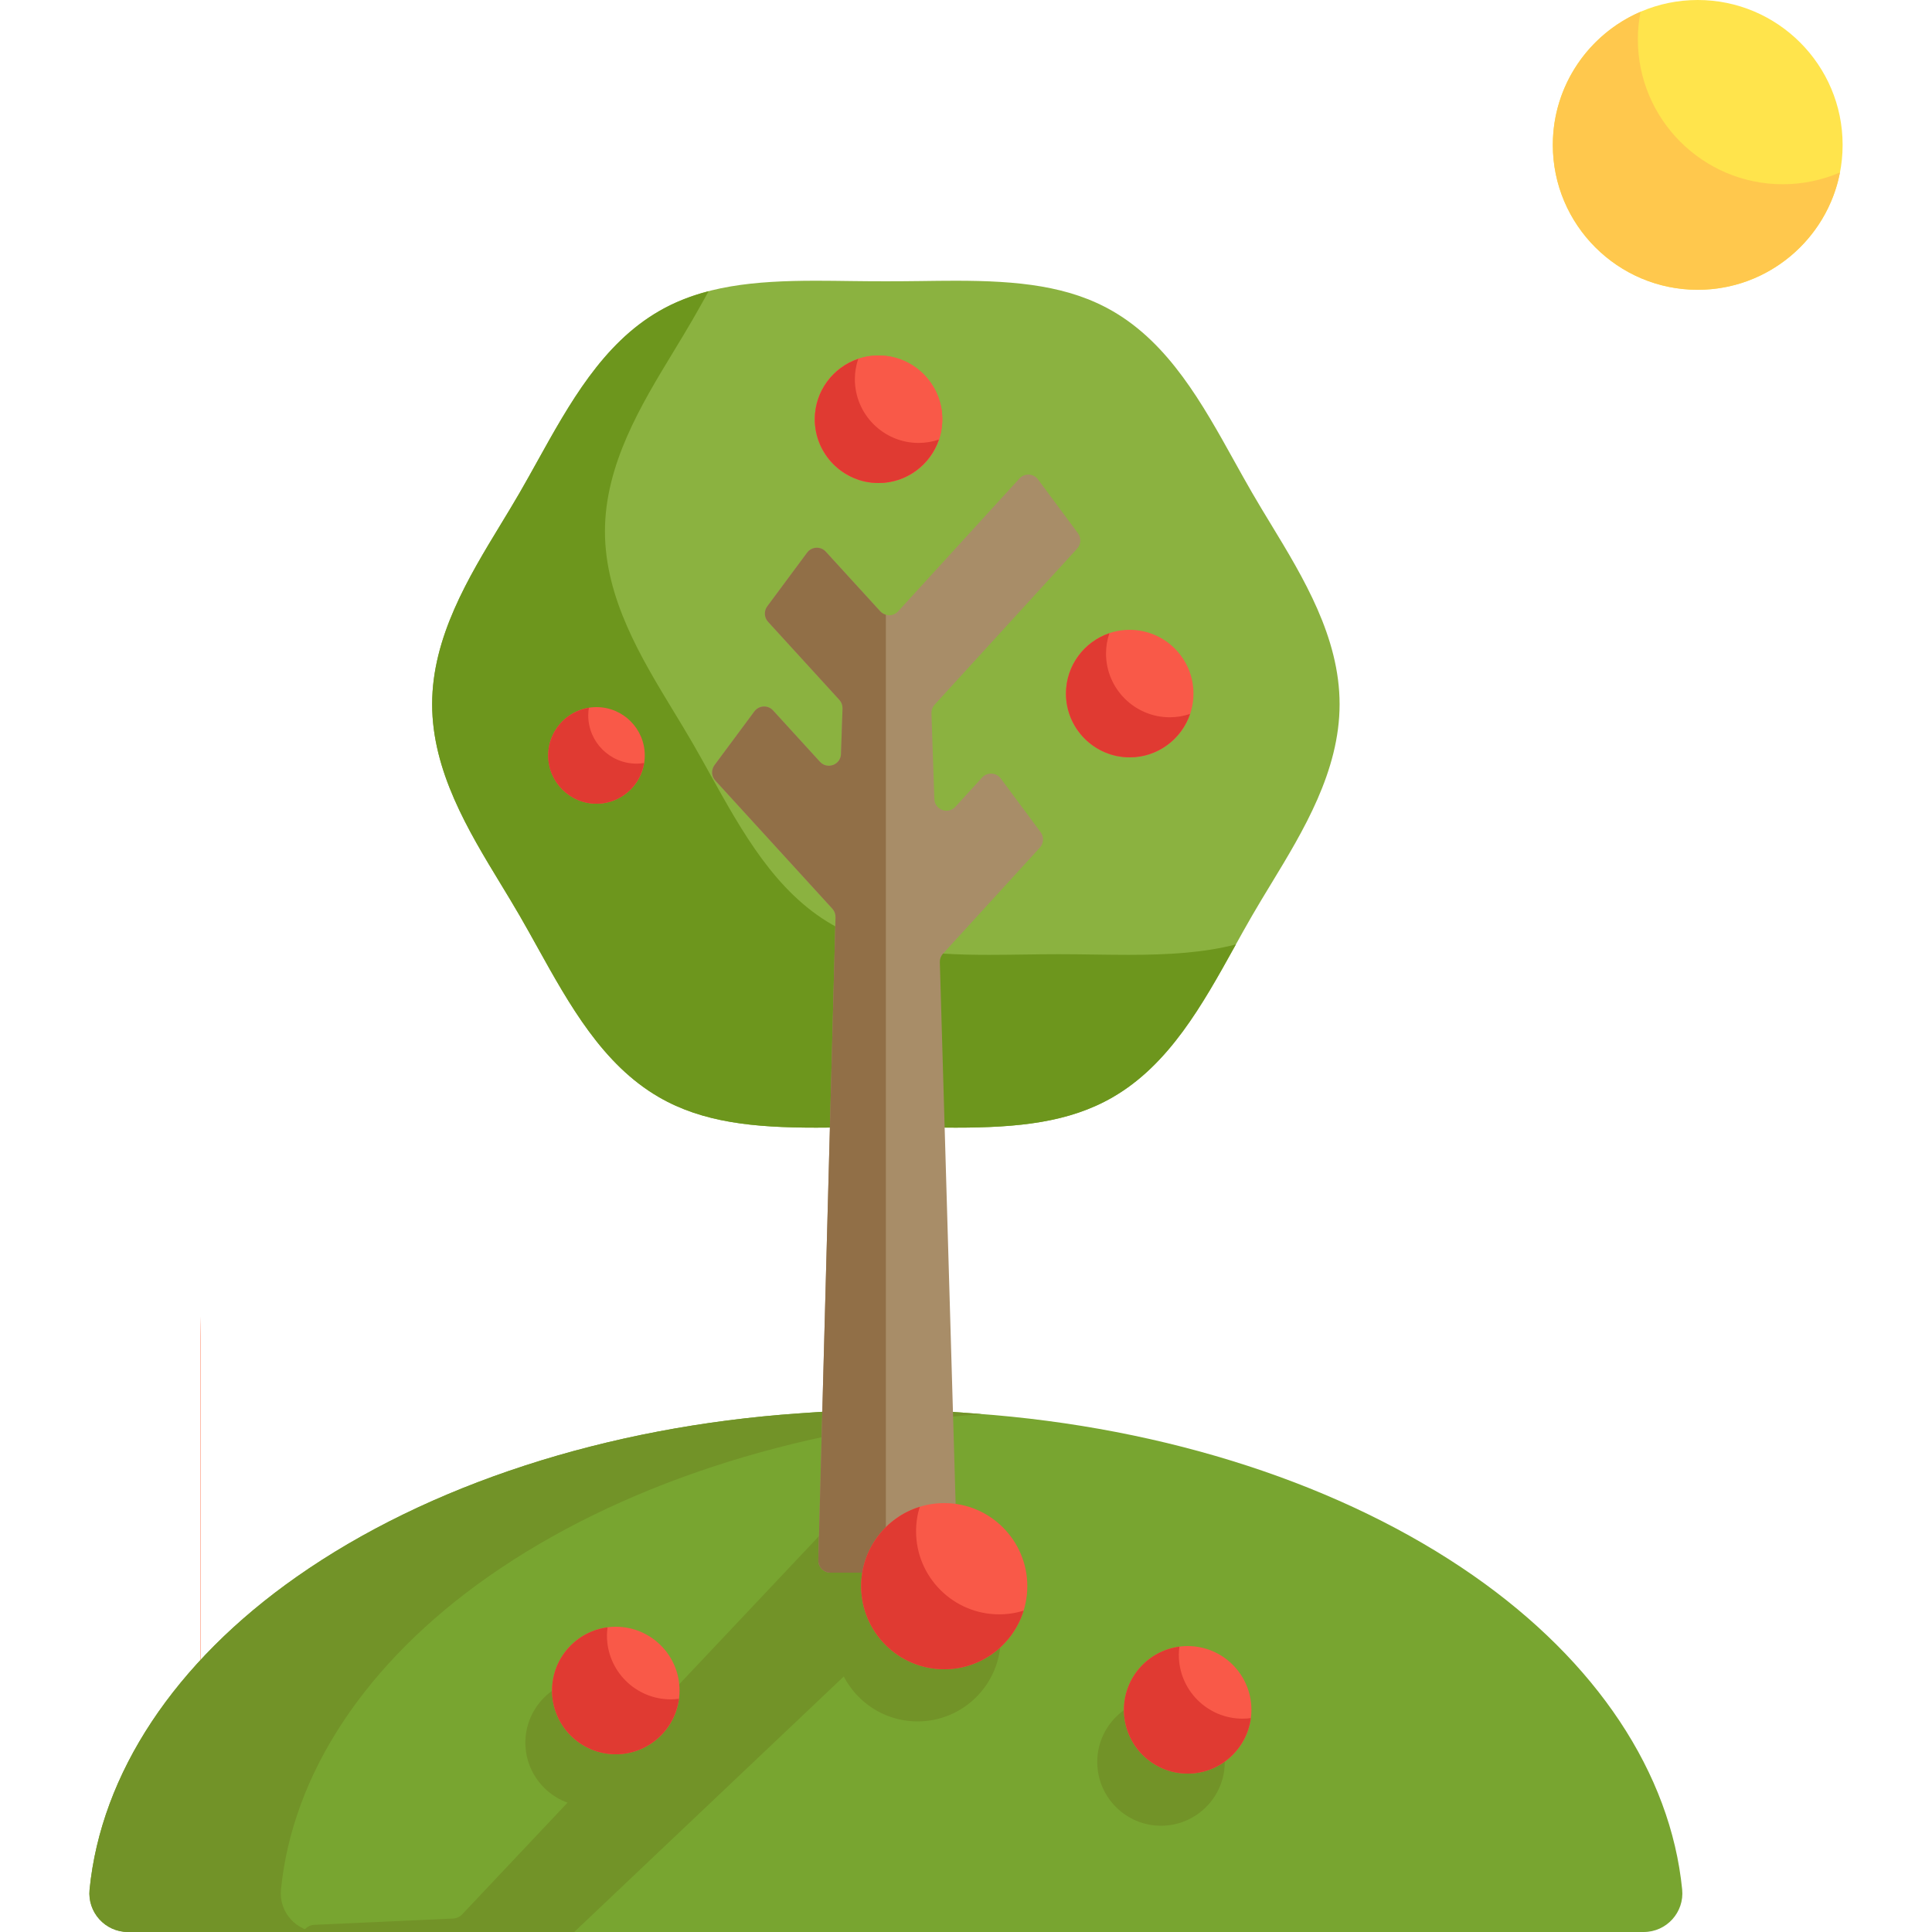
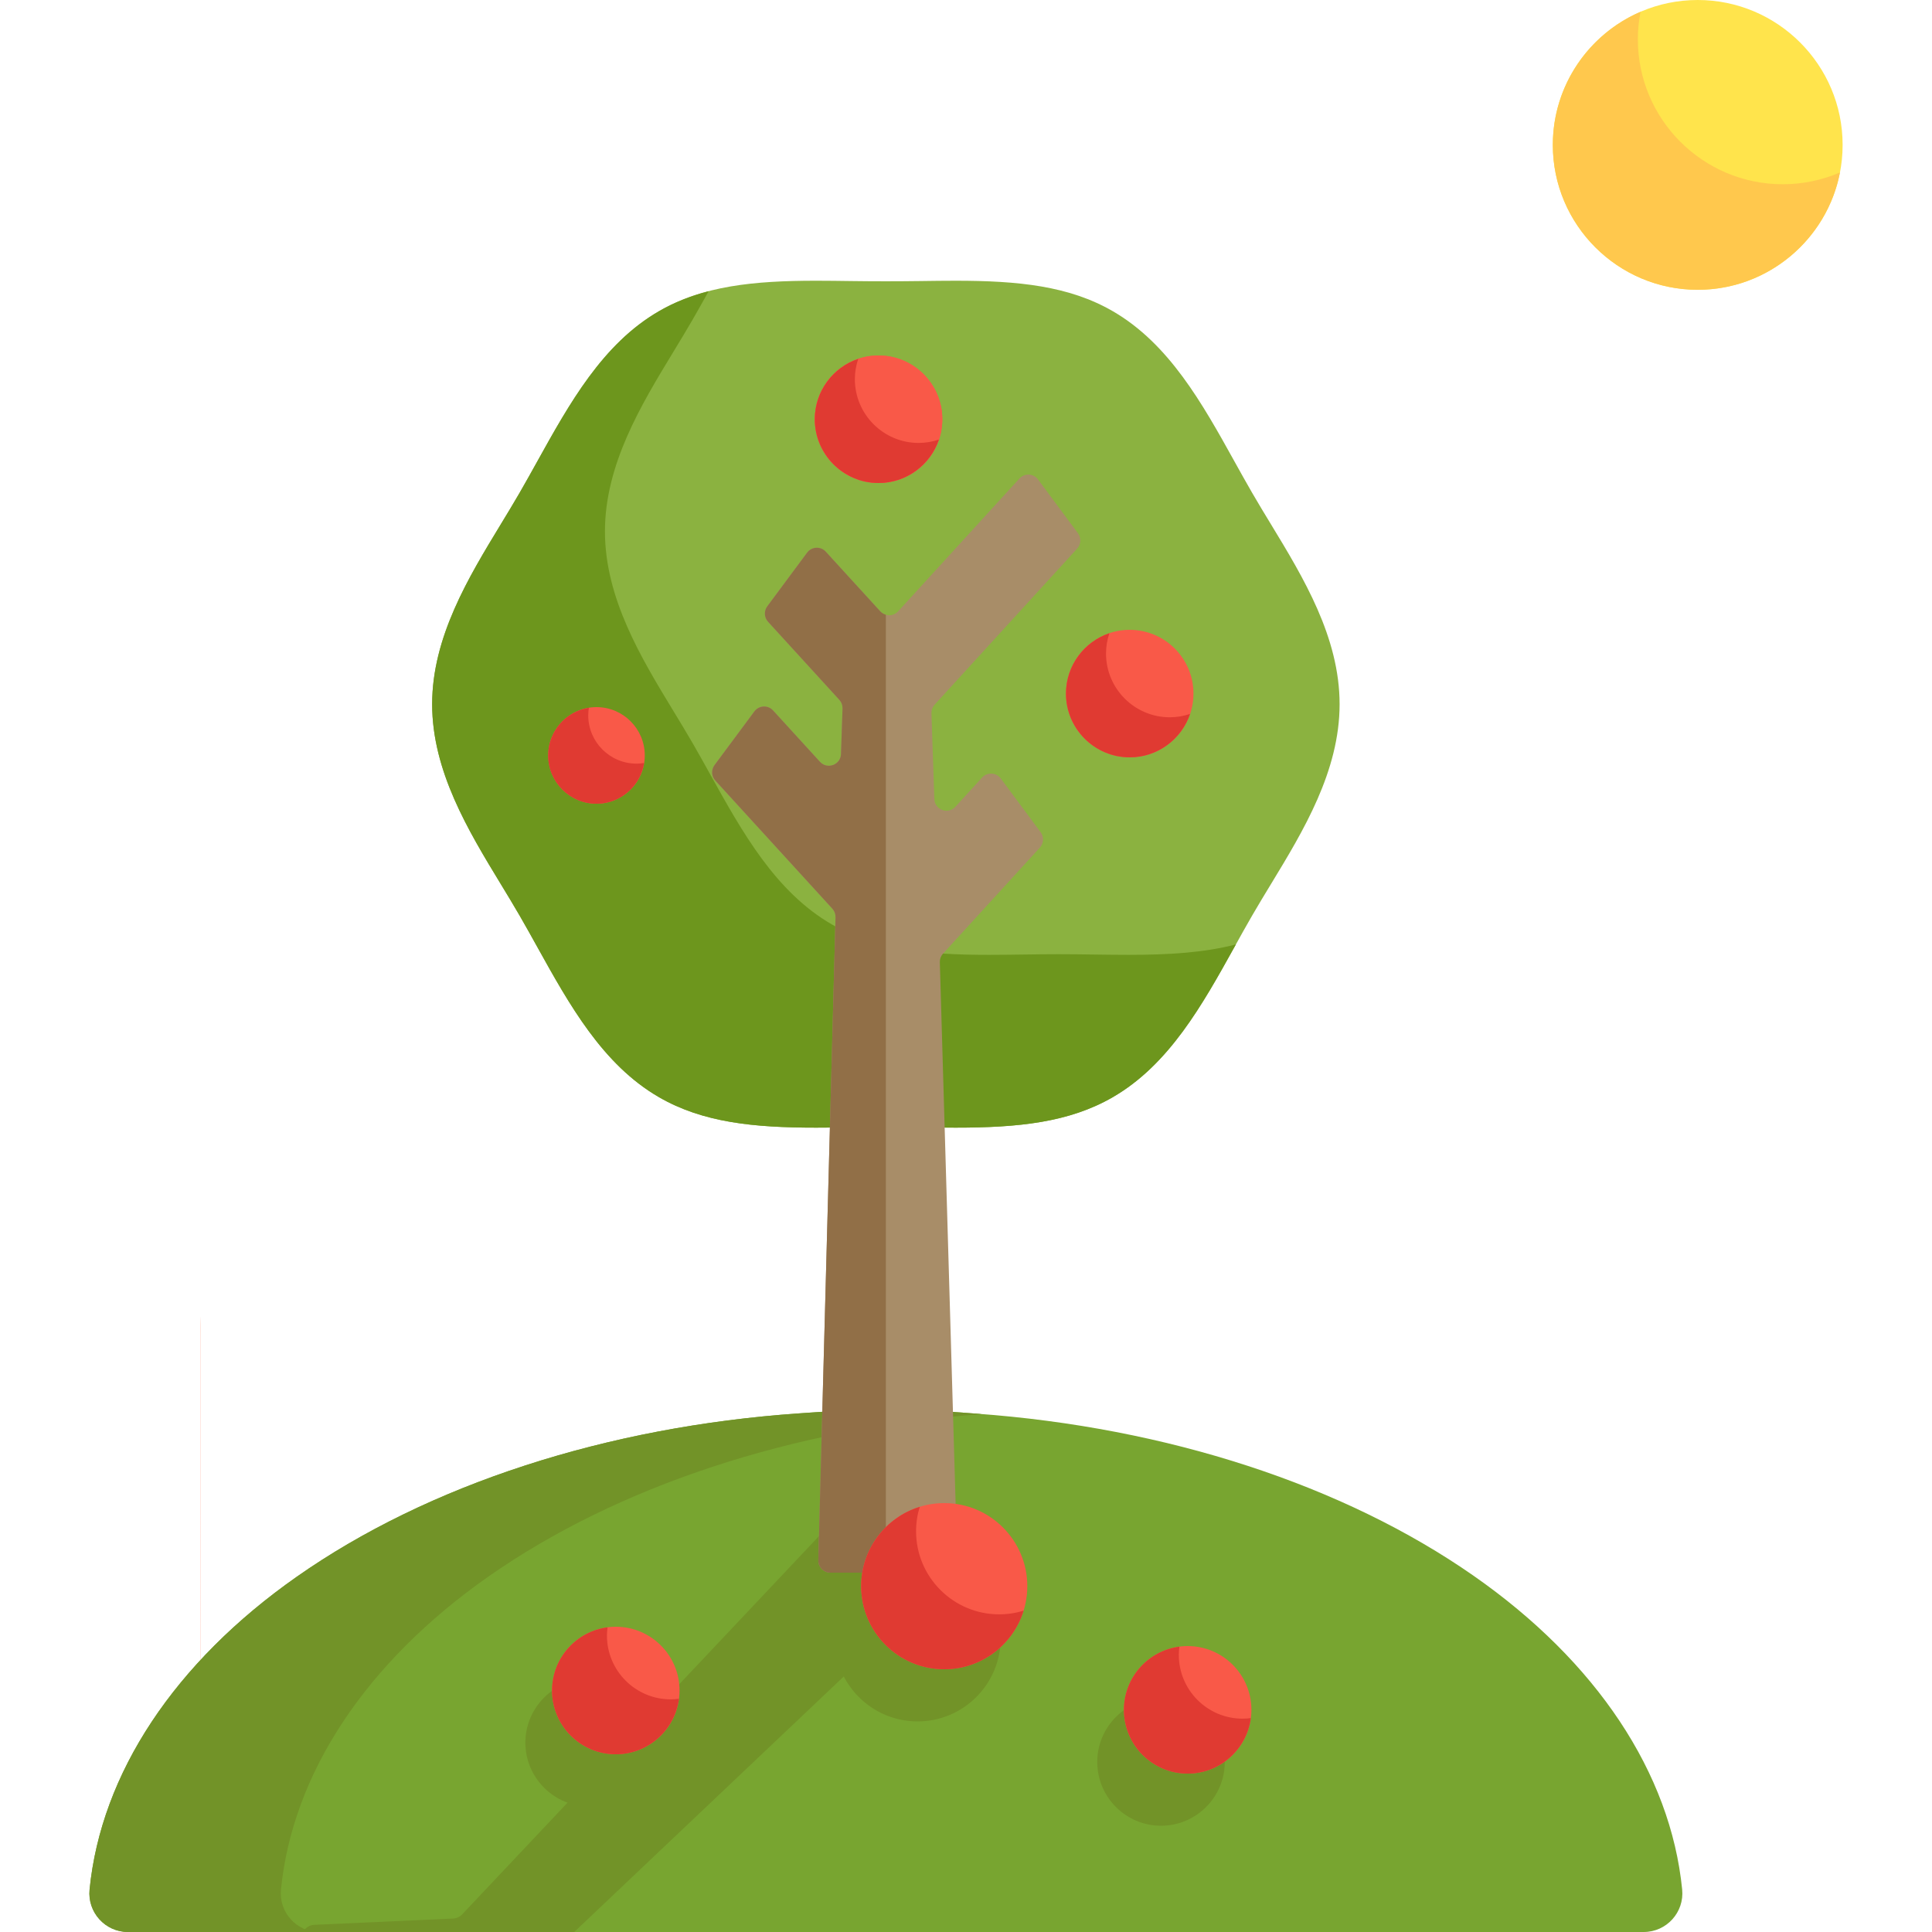
<svg xmlns="http://www.w3.org/2000/svg" version="1.1" id="Capa_1" x="0px" y="0px" viewBox="0 0 512 512" style="enable-background:new 0 0 512 512;" xml:space="preserve">
  <defs>
    <linearGradient id="rainbow1">
      <stop offset="0" stop-color="#FF977B">
        <animate id="rainbow1Animate" calcMode="linear" dur="1s" attributeName="offset" fill="freeze" from="0" to="1" />
      </stop>
-       <stop offset="0" stop-color="transparent">
+       <stop offset="0" stop-color="#FFF">
        <animate calcMode="linear" dur="1s" attributeName="offset" fill="freeze" from="0" to="1" />
      </stop>
    </linearGradient>
  </defs>
  <defs>
    <linearGradient id="rainbow2">
      <stop offset="0" stop-color="#F95948">
        <animate id="rainbow2Animate" calcMode="linear" dur="0.7s" attributeName="offset" fill="freeze" from="0" to="1" />
      </stop>
-       <stop offset="0" stop-color="transparent">
+       <stop offset="0" stop-color="#FFF">
        <animate calcMode="linear" dur="0.7s" attributeName="offset" fill="freeze" from="0" to="1" />
      </stop>
    </linearGradient>
  </defs>
  <defs>
    <linearGradient id="rainbow3">
      <stop offset="0" stop-color="#FF977B">
        <animate id="rainbow3Animate" calcMode="linear" dur="1s" attributeName="offset" fill="freeze" from="0" to="1" begin="rainbow1Animate.end" />
      </stop>
-       <stop offset="0" stop-color="transparent">
+       <stop offset="0" stop-color="#FFF">
        <animate calcMode="linear" dur="1s" attributeName="offset" fill="freeze" from="0" to="1" begin="rainbow1Animate.end" />
      </stop>
    </linearGradient>
  </defs>
  <defs>
    <linearGradient id="rainbow4">
      <stop offset="0" stop-color="#AEEF66">
        <animate id="rainbow4Animate" calcMode="linear" dur="0.7s" attributeName="offset" fill="freeze" from="0" to="1" begin="rainbow6Animate.end" />
      </stop>
-       <stop offset="0" stop-color="transparent">
+       <stop offset="0" stop-color="#FFF">
        <animate calcMode="linear" dur="0.7s" attributeName="offset" fill="freeze" from="0" to="1" begin="rainbow6Animate.end" />
      </stop>
    </linearGradient>
  </defs>
  <defs>
    <linearGradient id="rainbow5">
      <stop offset="0" stop-color="#8EC155">
        <animate id="rainbow5Animate" calcMode="linear" dur="0.5s" attributeName="offset" fill="freeze" from="0" to="1" begin="rainbow6Animate.end" />
      </stop>
-       <stop offset="0" stop-color="transparent">
+       <stop offset="0" stop-color="#FFF">
        <animate calcMode="linear" dur="0.5s" attributeName="offset" fill="freeze" from="0" to="1" begin="rainbow6Animate.end" />
      </stop>
    </linearGradient>
  </defs>
  <defs>
    <linearGradient id="rainbow6">
      <stop offset="0" stop-color="#AEEF66">
        <animate id="rainbow6Animate" calcMode="linear" dur="1s" attributeName="offset" fill="freeze" from="0" to="1" />
      </stop>
-       <stop offset="0" stop-color="transparent">
+       <stop offset="0" stop-color="#FFF">
        <animate calcMode="linear" dur="1s" attributeName="offset" fill="freeze" from="0" to="1" value="0, 1, 1.3" />
      </stop>
    </linearGradient>
  </defs>
  <defs>
    <linearGradient id="rainbow7">
      <stop offset="0" stop-color="#FFF873">
        <animate id="rainbow7Animate" calcMode="linear" dur="0.85s" attributeName="offset" fill="freeze" from="0" to="1" />
      </stop>
-       <stop offset="0" stop-color="transparent">
+       <stop offset="0" stop-color="#FFF">
        <animate calcMode="linear" dur="0.85s" attributeName="offset" fill="freeze" from="0" to="1" />
      </stop>
    </linearGradient>
  </defs>
  <defs>
    <linearGradient id="rainbow8">
      <stop offset="0" stop-color="#FFF873">
        <animate id="rainbow8Animate" calcMode="linear" dur="1s" attributeName="offset" fill="freeze" from="0" to="1" begin="rainbow7Animate.end" />
      </stop>
-       <stop offset="0" stop-color="transparent">
+       <stop offset="0" stop-color="#FFF">
        <animate calcMode="linear" dur="1s" attributeName="offset" fill="freeze" from="0" to="1" begin="rainbow7Animate.end" />
      </stop>
    </linearGradient>
  </defs>
-   <path class="rainbow rainbow1" fill="url(#rainbow1)" d="M53.113,355.84c0-51.12,21.798-100.071,59.804-134.299l10.563-9.661l53.074,76.301l-8.451,9.896   c-14.061,15.929-21.805,36.443-21.805,57.763v33.115l-5.709,1.816c-28.957,9.211-54.531,22.867-73.957,39.49l-13.518,11.568   C53.113,441.828,53.113,355.84,53.113,355.84z" />
-   <path class="rainbow rainbow2" fill="url(#rainbow2)" d="M67.242,355.84c0-51.12,21.798-100.071,59.804-134.299l1.927-1.763l-5.494-7.898l-10.563,9.661    C74.91,255.769,53.113,304.72,53.113,355.84v85.989l13.518-11.568c0.2-0.171,0.41-0.337,0.611-0.507V355.84z" />
-   <path class="rainbow rainbow3" fill="url(#rainbow3)" d="M401.072,430.326c-4.15-3.545-8.587-6.971-13.186-10.182c-17.369-12.126-37.819-21.988-60.782-29.312     l-5.703-1.819V355.84c0-21.538-7.888-42.215-22.212-58.22l-5.648-6.31l6.494-5.435c10.555-8.834,17.769-21.824,24.747-34.385     c1.6-2.883,3.114-5.607,4.705-8.359c1.65-2.849,3.386-5.705,5.065-8.467c2.296-3.78,4.664-7.677,6.88-11.657l4.972-8.93l7.633,6.797     c38.479,34.261,60.548,83.454,60.548,134.966v86.032L401.072,430.326z" />
-   <path class="rainbow rainbow4" fill="url(#rainbow4)" d="M341.994,396.087c-4.92-1.905-9.93-3.673-14.891-5.255l-5.703-1.819V355.84      c0-21.538-7.889-42.215-22.212-58.22l-5.648-6.31l6.494-5.435c3.259-2.727,6.347-5.968,9.441-9.907l5.964-7.594l6.521,7.123      c20.109,21.967,31.184,50.5,31.184,80.343v44.565L341.994,396.087z" />
-   <path class="rainbow rainbow5" fill="url(#rainbow5)" d="M329.698,357.53c0-23.823-7.889-46.695-22.212-64.398l-5.648-6.98l6.494-6.012       c3.012-2.787,5.877-6.068,8.736-9.987l-1.628-1.779l-5.964,7.594c-3.093,3.939-6.182,7.18-9.441,9.907l-6.494,5.435l5.648,6.31       c14.323,16.005,22.212,36.682,22.212,58.22v33.173l5.703,1.819c0.863,0.275,1.73,0.563,2.595,0.85V357.53z" />
-   <path class="rainbow rainbow6" fill="url(#rainbow6)" d="M114.553,355.84c0-29.525,10.858-57.824,30.576-79.683l12.857-14.201l18.567,26.225l-8.451,9.896        c-14.061,15.929-21.805,36.443-21.805,57.763v33.115l-5.709,1.816c-4.926,1.566-9.935,3.332-14.889,5.247l-11.146,4.309        C114.553,400.327,114.553,355.84,114.553,355.84z" />
+   <path class="rainbow rainbow1" fill="url(#rainbow1)" d="M53.113,355.84c0-51.12,21.798-100.071,59.804-134.299l10.563-9.661l53.074,76.301l-8.451,9.896 c-14.061,15.929-21.805,36.443-21.805,57.763v33.115l-5.709,1.816c-28.957,9.211-54.531,22.867-73.957,39.49l-13.518,11.568 C53.113,441.828,53.113,355.84,53.113,355.84z" />
+   <path class="rainbow rainbow2" fill="url(#rainbow2)" d="M67.242,355.84c0-51.12,21.798-100.071,59.804-134.299l1.927-1.763l-5.494-7.898l-10.563,9.661 C74.91,255.769,53.113,304.72,53.113,355.84v85.989l13.518-11.568c0.2-0.171,0.41-0.337,0.611-0.507V355.84z" />
+   <path class="rainbow rainbow3" fill="url(#rainbow3)" d="M401.072,430.326c-4.15-3.545-8.587-6.971-13.186-10.182c-17.369-12.126-37.819-21.988-60.782-29.312 l-5.703-1.819V355.84c0-21.538-7.888-42.215-22.212-58.22l-5.648-6.31l6.494-5.435c10.555-8.834,17.769-21.824,24.747-34.385 c1.6-2.883,3.114-5.607,4.705-8.359c1.65-2.849,3.386-5.705,5.065-8.467c2.296-3.78,4.664-7.677,6.88-11.657l4.972-8.93l7.633,6.797 c38.479,34.261,60.548,83.454,60.548,134.966v86.032L401.072,430.326z" />
+   <path class="rainbow rainbow4" fill="url(#rainbow4)" d="M341.994,396.087c-4.92-1.905-9.93-3.673-14.891-5.255l-5.703-1.819V355.84 c0-21.538-7.889-42.215-22.212-58.22l-5.648-6.31l6.494-5.435c3.259-2.727,6.347-5.968,9.441-9.907l5.964-7.594l6.521,7.123 c20.109,21.967,31.184,50.5,31.184,80.343v44.565L341.994,396.087z" />
+   <path class="rainbow rainbow5" fill="url(#rainbow5)" d="M329.698,357.53c0-23.823-7.889-46.695-22.212-64.398l-5.648-6.98l6.494-6.012 c3.012-2.787,5.877-6.068,8.736-9.987l-1.628-1.779l-5.964,7.594c-3.093,3.939-6.182,7.18-9.441,9.907l-6.494,5.435l5.648,6.31 c14.323,16.005,22.212,36.682,22.212,58.22v33.173l5.703,1.819c0.863,0.275,1.73,0.563,2.595,0.85V357.53z" />
+   <path class="rainbow rainbow6" fill="url(#rainbow6)" d="M114.553,355.84c0-29.525,10.858-57.824,30.576-79.683l12.857-14.201l18.567,26.225l-8.451,9.896 c-14.061,15.929-21.805,36.443-21.805,57.763v33.115l-5.709,1.816c-4.926,1.566-9.935,3.332-14.889,5.247l-11.146,4.309 C114.553,400.327,114.553,355.84,114.553,355.84z" />
  <g>
-     <path class="rainbow rainbow7" fill="url(#rainbow7)" d="M83.833,355.84c0-39.818,16.319-78.746,44.772-106.802l11.519-11.207l16.578,28.168l-8.498,8.352          c-21.039,22.038-32.626,50.978-32.626,81.489v44.291l-4.731,2.205c-5.12,2.386-10.102,4.937-14.808,7.581l-12.205,6.857V355.84          H83.833z" />
-     <path class="rainbow rainbow8" fill="url(#rainbow8)" d="M371.661,409.991c-4.733-2.658-9.715-5.21-14.808-7.584l-4.732-2.205V355.84           c0-30.818-11.805-59.981-33.239-82.116l-4.388-4.532l3.26-5.401c2.431-4.027,4.768-8.233,7.028-12.301l5.912-10.619l7.666,7.454           c28.919,28.12,45.504,67.308,45.504,107.515v61.007L371.661,409.991z" />
+     <path class="rainbow rainbow7" fill="url(#rainbow7)" d="M83.833,355.84c0-39.818,16.319-78.746,44.772-106.802l11.519-11.207l16.578,28.168l-8.498,8.352 c-21.039,22.038-32.626,50.978-32.626,81.489v44.291l-4.731,2.205c-5.12,2.386-10.102,4.937-14.808,7.581l-12.205,6.857V355.84 H83.833z" />
+     <path class="rainbow rainbow8" fill="url(#rainbow8)" d="M371.661,409.991c-4.733-2.658-9.715-5.21-14.808-7.584l-4.732-2.205V355.84 c0-30.818-11.805-59.981-33.239-82.116l-4.388-4.532l3.26-5.401c2.431-4.027,4.768-8.233,7.028-12.301l5.912-10.619l7.666,7.454 c28.919,28.12,45.504,67.308,45.504,107.515v61.007L371.661,409.991z" />
  </g>
-   <path class="moon" style="fill:#FFE44C;" d="M449.913,76.8c-21.174,0-38.4-17.226-38.4-38.4S428.738,0,449.913,0s38.4,17.226,38.4,38.4           S471.087,76.8,449.913,76.8z" />
-   <path class="moon" style="fill:#FFC84D;" d="M472.448,48.827c-21.174,0-38.4-17.226-38.4-38.4c0-2.497,0.248-4.937,0.706-7.302            c-13.656,5.891-23.241,19.483-23.241,35.275c0,21.174,17.226,38.4,38.4,38.4c18.677,0,34.274-13.405,37.695-31.098            C482.954,47.709,477.83,48.827,472.448,48.827z" />
-   <path style="fill:#8BB240;" d="M216.284,298.841c-16.626,0-30.071-1.373-41.651-8.075c-14.936-8.641-23.725-24.466-32.225-39.77             l-0.055-0.1c-1.514-2.728-3.082-5.548-4.644-8.247c-1.622-2.803-3.367-5.673-5.053-8.449c-8.499-13.986-18.133-29.837-18.133-47.582             c0-17.747,9.633-33.597,18.132-47.582c1.696-2.79,3.44-5.661,5.052-8.448c1.588-2.745,3.169-5.592,4.698-8.345             c8.5-15.306,17.29-31.132,32.227-39.775c11.581-6.7,25.028-8.073,41.654-8.073c3.057,0,6.161,0.043,9.296,0.087             c3.065,0.042,6.124,0.063,9.183,0.063c3.06,0,6.118-0.022,9.183-0.063c3.128-0.043,6.224-0.086,9.274-0.086             c16.64,0,30.095,1.373,41.675,8.072c14.938,8.643,23.728,24.469,32.229,39.777c1.53,2.754,3.112,5.602,4.697,8.341             c1.599,2.764,3.328,5.611,5.001,8.364c8.55,14.069,18.184,29.92,18.184,47.667c0,17.745-9.633,33.596-18.131,47.581             c-1.699,2.794-3.442,5.663-5.053,8.449c-1.588,2.745-3.169,5.592-4.698,8.345c-8.5,15.306-17.29,31.132-32.227,39.775             c-11.582,6.7-25.028,8.073-41.654,8.073c-3.057,0-6.161-0.043-9.296-0.087c-3.065-0.042-6.132-0.084-9.183-0.084             s-6.118,0.042-9.183,0.084c-3.134,0.044-6.237,0.087-9.296,0.087C216.287,298.841,216.285,298.841,216.284,298.841z" />
-   <path style="fill:#6D961D;" d="M299.04,253.047c-3.057,0-6.161-0.043-9.296-0.087c-3.065-0.042-6.132-0.084-9.183-0.084              c-3.051,0-6.118,0.042-9.183,0.084c-3.134,0.044-6.237,0.087-9.296,0.087c-0.001,0-0.002,0-0.004,0              c-16.626,0-30.071-1.373-41.651-8.075c-14.936-8.641-23.725-24.466-32.225-39.77l-0.055-0.1c-1.515-2.728-3.082-5.548-4.644-8.247              c-1.622-2.803-3.367-5.673-5.053-8.449c-8.499-13.986-18.133-29.837-18.133-47.582c0-17.747,9.633-33.597,18.132-47.582              c1.696-2.79,3.44-5.661,5.052-8.448c1.453-2.511,2.895-5.101,4.301-7.632c-4.664,1.214-9.039,2.916-13.169,5.306              c-14.937,8.643-23.727,24.47-32.227,39.775c-1.529,2.753-3.11,5.6-4.698,8.345c-1.613,2.787-3.357,5.658-5.052,8.448              c-8.499,13.985-18.132,29.835-18.132,47.582c0,17.745,9.633,33.596,18.133,47.582c1.687,2.776,3.431,5.646,5.053,8.449              c1.562,2.699,3.128,5.519,4.644,8.247l0.055,0.1c8.5,15.304,17.289,31.129,32.225,39.77c11.58,6.702,25.026,8.075,41.651,8.075              c0.001,0,0.003,0,0.004,0c3.058,0,6.161-0.043,9.296-0.087c3.065-0.042,6.132-0.084,9.183-0.084s6.118,0.042,9.183,0.084              c3.134,0.044,6.239,0.087,9.296,0.087c16.626,0,30.072-1.373,41.654-8.073c14.937-8.643,23.727-24.469,32.227-39.775              c0.13-0.234,0.266-0.477,0.397-0.713C319.11,252.469,309.735,253.047,299.04,253.047z" />
+   <path class="moon" style="fill:#FFE44C;" d="M449.913,76.8c-21.174,0-38.4-17.226-38.4-38.4S428.738,0,449.913,0s38.4,17.226,38.4,38.4 S471.087,76.8,449.913,76.8z" />
+   <path class="moon" style="fill:#FFC84D;" d="M472.448,48.827c-21.174,0-38.4-17.226-38.4-38.4c0-2.497,0.248-4.937,0.706-7.302 c-13.656,5.891-23.241,19.483-23.241,35.275c0,21.174,17.226,38.4,38.4,38.4c18.677,0,34.274-13.405,37.695-31.098 C482.954,47.709,477.83,48.827,472.448,48.827z" />
+   <path style="fill:#8BB240;" d="M216.284,298.841c-16.626,0-30.071-1.373-41.651-8.075c-14.936-8.641-23.725-24.466-32.225-39.77 l-0.055-0.1c-1.514-2.728-3.082-5.548-4.644-8.247c-1.622-2.803-3.367-5.673-5.053-8.449c-8.499-13.986-18.133-29.837-18.133-47.582 c0-17.747,9.633-33.597,18.132-47.582c1.696-2.79,3.44-5.661,5.052-8.448c1.588-2.745,3.169-5.592,4.698-8.345 c8.5-15.306,17.29-31.132,32.227-39.775c11.581-6.7,25.028-8.073,41.654-8.073c3.057,0,6.161,0.043,9.296,0.087 c3.065,0.042,6.124,0.063,9.183,0.063c3.06,0,6.118-0.022,9.183-0.063c3.128-0.043,6.224-0.086,9.274-0.086 c16.64,0,30.095,1.373,41.675,8.072c14.938,8.643,23.728,24.469,32.229,39.777c1.53,2.754,3.112,5.602,4.697,8.341 c1.599,2.764,3.328,5.611,5.001,8.364c8.55,14.069,18.184,29.92,18.184,47.667c0,17.745-9.633,33.596-18.131,47.581 c-1.699,2.794-3.442,5.663-5.053,8.449c-1.588,2.745-3.169,5.592-4.698,8.345c-8.5,15.306-17.29,31.132-32.227,39.775 c-11.582,6.7-25.028,8.073-41.654,8.073c-3.057,0-6.161-0.043-9.296-0.087c-3.065-0.042-6.132-0.084-9.183-0.084 s-6.118,0.042-9.183,0.084c-3.134,0.044-6.237,0.087-9.296,0.087C216.287,298.841,216.285,298.841,216.284,298.841z" />
+   <path style="fill:#6D961D;" d="M299.04,253.047c-3.057,0-6.161-0.043-9.296-0.087c-3.065-0.042-6.132-0.084-9.183-0.084 c-3.051,0-6.118,0.042-9.183,0.084c-3.134,0.044-6.237,0.087-9.296,0.087c-0.001,0-0.002,0-0.004,0 c-16.626,0-30.071-1.373-41.651-8.075c-14.936-8.641-23.725-24.466-32.225-39.77l-0.055-0.1c-1.515-2.728-3.082-5.548-4.644-8.247 c-1.622-2.803-3.367-5.673-5.053-8.449c-8.499-13.986-18.133-29.837-18.133-47.582c0-17.747,9.633-33.597,18.132-47.582 c1.696-2.79,3.44-5.661,5.052-8.448c1.453-2.511,2.895-5.101,4.301-7.632c-4.664,1.214-9.039,2.916-13.169,5.306 c-14.937,8.643-23.727,24.47-32.227,39.775c-1.529,2.753-3.11,5.6-4.698,8.345c-1.613,2.787-3.357,5.658-5.052,8.448 c-8.499,13.985-18.132,29.835-18.132,47.582c0,17.745,9.633,33.596,18.133,47.582c1.687,2.776,3.431,5.646,5.053,8.449 c1.562,2.699,3.128,5.519,4.644,8.247l0.055,0.1c8.5,15.304,17.289,31.129,32.225,39.77c11.58,6.702,25.026,8.075,41.651,8.075 c0.001,0,0.003,0,0.004,0c3.058,0,6.161-0.043,9.296-0.087c3.065-0.042,6.132-0.084,9.183-0.084s6.118,0.042,9.183,0.084 c3.134,0.044,6.239,0.087,9.296,0.087c16.626,0,30.072-1.373,41.654-8.073c14.937-8.643,23.727-24.469,32.227-39.775 c0.13-0.234,0.266-0.477,0.397-0.713C319.11,252.469,309.735,253.047,299.04,253.047z" />
  <g>
-     <path class="apple" style="fill:#F95948;" d="M299.385,200.704c-9.316,0-16.896-7.58-16.896-16.896s7.58-16.896,16.896-16.896                s16.896,7.58,16.896,16.896S308.701,200.704,299.385,200.704z" />
-     <path class="apple" style="fill:#F95948;" d="M232.825,128c-9.316,0-16.896-7.58-16.896-16.896s7.58-16.896,16.896-16.896                 s16.896,7.58,16.896,16.896S242.141,128,232.825,128z" />
-     <path class="apple" style="fill:#F95948;" d="M232.825,94.208c-9.316,0-16.896,7.58-16.896,16.896S223.508,128,232.825,128                  s16.896-7.58,16.896-16.896S242.141,94.208,232.825,94.208z" />
-     <path class="apple" style="fill:#F95948;" d="M158.073,212.992c-7.058,0-12.8-5.742-12.8-12.8c0-7.058,5.742-12.8,12.8-12.8                   c7.058,0,12.8,5.742,12.8,12.8C170.873,207.25,165.131,212.992,158.073,212.992z" />
+     <path class="apple" style="fill:#F95948;" d="M299.385,200.704c-9.316,0-16.896-7.58-16.896-16.896s7.58-16.896,16.896-16.896 s16.896,7.58,16.896,16.896S308.701,200.704,299.385,200.704z" />
+     <path class="apple" style="fill:#F95948;" d="M232.825,128c-9.316,0-16.896-7.58-16.896-16.896s7.58-16.896,16.896-16.896 s16.896,7.58,16.896,16.896S242.141,128,232.825,128z" />
+     <path class="apple" style="fill:#F95948;" d="M232.825,94.208c-9.316,0-16.896,7.58-16.896,16.896S223.508,128,232.825,128 s16.896-7.58,16.896-16.896S242.141,94.208,232.825,94.208z" />
+     <path class="apple" style="fill:#F95948;" d="M158.073,212.992c-7.058,0-12.8-5.742-12.8-12.8c0-7.058,5.742-12.8,12.8-12.8 c7.058,0,12.8,5.742,12.8,12.8C170.873,207.25,165.131,212.992,158.073,212.992z" />
  </g>
  <g>
-     <path class="apple" style="fill:#E03A32;" d="M310.002,190.086c-9.316,0-16.896-7.58-16.896-16.896c0-1.883,0.324-3.691,0.895-5.383                    c-6.682,2.255-11.512,8.569-11.512,16.001c0,9.316,7.58,16.896,16.896,16.896c7.432,0,13.746-4.831,16.001-11.512                    C313.692,189.764,311.886,190.086,310.002,190.086z" />
-     <path class="apple" style="fill:#E03A32;" d="M243.442,117.382c-9.316,0-16.896-7.58-16.896-16.896c0-1.883,0.324-3.69,0.895-5.383                     c-6.682,2.255-11.512,8.569-11.512,16.001c0,9.316,7.58,16.896,16.896,16.896c7.432,0,13.746-4.831,16.001-11.512                     C247.132,117.06,245.326,117.382,243.442,117.382z" />
-     <path class="apple" style="fill:#E03A32;" d="M168.69,202.374c-7.058,0-12.8-5.742-12.8-12.8c0-0.685,0.07-1.353,0.173-2.009                      c-6.104,0.969-10.791,6.254-10.791,12.627c0,7.058,5.742,12.8,12.8,12.8c6.373,0,11.657-4.687,12.627-10.791                      C170.043,202.305,169.376,202.374,168.69,202.374z" />
+     <path class="apple" style="fill:#E03A32;" d="M310.002,190.086c-9.316,0-16.896-7.58-16.896-16.896c0-1.883,0.324-3.691,0.895-5.383 c-6.682,2.255-11.512,8.569-11.512,16.001c0,9.316,7.58,16.896,16.896,16.896c7.432,0,13.746-4.831,16.001-11.512 C313.692,189.764,311.886,190.086,310.002,190.086z" />
+     <path class="apple" style="fill:#E03A32;" d="M243.442,117.382c-9.316,0-16.896-7.58-16.896-16.896c0-1.883,0.324-3.69,0.895-5.383 c-6.682,2.255-11.512,8.569-11.512,16.001c0,9.316,7.58,16.896,16.896,16.896c7.432,0,13.746-4.831,16.001-11.512 C247.132,117.06,245.326,117.382,243.442,117.382z" />
+     <path class="apple" style="fill:#E03A32;" d="M168.69,202.374c-7.058,0-12.8-5.742-12.8-12.8c0-0.685,0.07-1.353,0.173-2.009 c-6.104,0.969-10.791,6.254-10.791,12.627c0,7.058,5.742,12.8,12.8,12.8c6.373,0,11.657-4.687,12.627-10.791 C170.043,202.305,169.376,202.374,168.69,202.374z" />
  </g>
-   <path style="fill:#78A530;" d="M445.792,500.749c-3.064-30.886-22.689-60.414-55.261-83.145                      c-34.489-24.069-81.303-39.332-131.819-42.977l-11.304-0.816l-24.361-0.032l-11.245,0.777                      c-51.086,3.533-98.369,18.903-133.137,43.281c-32.365,22.693-51.872,52.138-54.927,82.911l0,0C23.142,506.774,27.875,512,33.93,512                      h401.671C441.657,512,446.39,506.775,445.792,500.749L445.792,500.749z" />
+   <path style="fill:#78A530;" d="M445.792,500.749c-3.064-30.886-22.689-60.414-55.261-83.145 c-34.489-24.069-81.303-39.332-131.819-42.977l-11.304-0.816l-24.361-0.032l-11.245,0.777 c-51.086,3.533-98.369,18.903-133.137,43.281c-32.365,22.693-51.872,52.138-54.927,82.911l0,0C23.142,506.774,27.875,512,33.93,512 h401.671C441.657,512,446.39,506.775,445.792,500.749L445.792,500.749z" />
  <g>
-     <path style="fill:#729328;" d="M74.461,500.748c3.055-30.773,22.562-60.218,54.927-82.911                        c34.224-23.996,80.574-39.255,130.74-43.097c-0.472-0.036-0.942-0.079-1.415-0.113l-11.304-0.816l-24.361-0.032l-11.245,0.777                        c-51.086,3.533-98.369,18.903-133.137,43.281c-32.365,22.693-51.872,52.138-54.927,82.911C23.142,506.774,27.875,512,33.93,512                        h50.721C78.596,512,73.863,506.774,74.461,500.748z" />
-     <path class="apple2" style="fill:#729328;" d="M156.127,478.72c-9.316,0-16.896-7.58-16.896-16.896s7.58-16.896,16.896-16.896                         s16.896,7.58,16.896,16.896S165.442,478.72,156.127,478.72z" />
-     <path class="apple2" style="fill:#729328;" d="M307.679,483.84c-9.316,0-16.896-7.58-16.896-16.896s7.58-16.896,16.896-16.896                          s16.896,7.58,16.896,16.896S316.994,483.84,307.679,483.84z" />
-     <path class="apple2" style="fill:#729328;" d="M243.167,456.192c-12.14,0-22.016-9.876-22.016-22.016s9.876-22.016,22.016-22.016                           s22.016,9.876,22.016,22.016S255.307,456.192,243.167,456.192z" />
-     <path style="fill:#729328;" d="M253.219,411.263l-18.096-18.096c-1.397-1.396-3.67-1.363-5.025,0.073L122.473,507.335                            c-0.624,0.661-1.481,1.054-2.389,1.095l-36.811,1.67c-1.282,0.057-2.391,0.808-2.952,1.9h71.85l100.98-95.717                            C254.583,414.926,254.613,412.657,253.219,411.263z" />
+     <path style="fill:#729328;" d="M74.461,500.748c3.055-30.773,22.562-60.218,54.927-82.911 c34.224-23.996,80.574-39.255,130.74-43.097c-0.472-0.036-0.942-0.079-1.415-0.113l-11.304-0.816l-24.361-0.032l-11.245,0.777 c-51.086,3.533-98.369,18.903-133.137,43.281c-32.365,22.693-51.872,52.138-54.927,82.911C23.142,506.774,27.875,512,33.93,512 h50.721C78.596,512,73.863,506.774,74.461,500.748z" />
+     <path class="apple2" style="fill:#729328;" d="M156.127,478.72c-9.316,0-16.896-7.58-16.896-16.896s7.58-16.896,16.896-16.896 s16.896,7.58,16.896,16.896S165.442,478.72,156.127,478.72z" />
+     <path class="apple2" style="fill:#729328;" d="M307.679,483.84c-9.316,0-16.896-7.58-16.896-16.896s7.58-16.896,16.896-16.896 s16.896,7.58,16.896,16.896S316.994,483.84,307.679,483.84z" />
+     <path class="apple2" style="fill:#729328;" d="M243.167,456.192c-12.14,0-22.016-9.876-22.016-22.016s9.876-22.016,22.016-22.016 s22.016,9.876,22.016,22.016S255.307,456.192,243.167,456.192z" />
+     <path style="fill:#729328;" d="M253.219,411.263l-18.096-18.096c-1.397-1.396-3.67-1.363-5.025,0.073L122.473,507.335 c-0.624,0.661-1.481,1.054-2.389,1.095l-36.811,1.67c-1.282,0.057-2.391,0.808-2.952,1.9h71.85l100.98-95.717 C254.583,414.926,254.613,412.657,253.219,411.263z" />
  </g>
-   <path style="fill:#A88D68;" d="M216.865,413.47l4.56-170.403c0.023-0.83-0.279-1.638-0.839-2.252l-31.022-33.968                            c-1.036-1.135-1.123-2.846-0.208-4.08l10.562-14.234c1.204-1.622,3.589-1.744,4.951-0.252l12.422,13.602                            c1.941,2.126,5.485,0.82,5.582-2.057l0.409-12.082c0.029-0.839-0.272-1.655-0.839-2.274l-18.903-20.7                            c-1.036-1.135-1.123-2.846-0.208-4.08l10.562-14.233c1.204-1.622,3.589-1.744,4.951-0.252l14.429,15.8                            c1.274,1.395,3.47,1.395,4.743,0l32.133-35.187c1.363-1.492,3.748-1.37,4.951,0.253l10.56,14.236                            c0.915,1.235,0.828,2.945-0.208,4.08l-37.773,41.362c-0.566,0.62-0.866,1.436-0.839,2.274l0.769,22.721                            c0.097,2.877,3.64,4.183,5.582,2.057l7.073-7.745c1.362-1.492,3.747-1.37,4.951,0.252l10.565,14.231                            c0.916,1.235,0.829,2.945-0.207,4.081l-25.67,28.108c-0.562,0.615-0.863,1.426-0.839,2.26l4.624,158.474                            c0.053,1.809-1.4,3.305-3.21,3.305h-30.404C218.268,416.768,216.816,415.277,216.865,413.47z" />
+   <path style="fill:#A88D68;" d="M216.865,413.47l4.56-170.403c0.023-0.83-0.279-1.638-0.839-2.252l-31.022-33.968 c-1.036-1.135-1.123-2.846-0.208-4.08l10.562-14.234c1.204-1.622,3.589-1.744,4.951-0.252l12.422,13.602 c1.941,2.126,5.485,0.82,5.582-2.057l0.409-12.082c0.029-0.839-0.272-1.655-0.839-2.274l-18.903-20.7 c-1.036-1.135-1.123-2.846-0.208-4.08l10.562-14.233c1.204-1.622,3.589-1.744,4.951-0.252l14.429,15.8 c1.274,1.395,3.47,1.395,4.743,0l32.133-35.187c1.363-1.492,3.748-1.37,4.951,0.253l10.56,14.236 c0.915,1.235,0.828,2.945-0.208,4.08l-37.773,41.362c-0.566,0.62-0.866,1.436-0.839,2.274l0.769,22.721 c0.097,2.877,3.64,4.183,5.582,2.057l7.073-7.745c1.362-1.492,3.747-1.37,4.951,0.252l10.565,14.231 c0.916,1.235,0.829,2.945-0.207,4.081l-25.67,28.108c-0.562,0.615-0.863,1.426-0.839,2.26l4.624,158.474 c0.053,1.809-1.4,3.305-3.21,3.305h-30.404C218.268,416.768,216.816,415.277,216.865,413.47z" />
  <g>
-     <path class="apple2" style="fill:#F95948;" d="M163.193,464.896c-9.316,0-16.896-7.58-16.896-16.896s7.58-16.896,16.896-16.896                              s16.896,7.58,16.896,16.896S172.509,464.896,163.193,464.896z" />
-     <path class="apple2" style="fill:#F95948;" d="M314.745,470.016c-9.316,0-16.896-7.58-16.896-16.896s7.58-16.896,16.896-16.896                               s16.896,7.58,16.896,16.896S324.061,470.016,314.745,470.016z" />
+     <path class="apple2" style="fill:#F95948;" d="M163.193,464.896c-9.316,0-16.896-7.58-16.896-16.896s7.58-16.896,16.896-16.896 s16.896,7.58,16.896,16.896S172.509,464.896,163.193,464.896z" />
+     <path class="apple2" style="fill:#F95948;" d="M314.745,470.016c-9.316,0-16.896-7.58-16.896-16.896s7.58-16.896,16.896-16.896 s16.896,7.58,16.896,16.896S324.061,470.016,314.745,470.016z" />
  </g>
-   <path style="fill:#916F47;" d="M234.766,162.913c-0.552-0.157-1.073-0.45-1.492-0.907l-14.429-15.8                               c-1.363-1.492-3.747-1.37-4.951,0.252l-10.561,14.233c-0.916,1.235-0.829,2.945,0.208,4.08l18.903,20.7                               c0.565,0.62,0.866,1.436,0.839,2.274l-0.409,12.082c-0.097,2.877-3.64,4.183-5.582,2.057l-12.422-13.602                               c-1.363-1.492-3.747-1.37-4.951,0.252l-10.562,14.234c-0.916,1.235-0.829,2.945,0.208,4.08l31.022,33.967                               c0.56,0.614,0.861,1.421,0.839,2.252l-4.56,170.403c-0.048,1.807,1.403,3.298,3.21,3.298h14.69L234.766,162.913L234.766,162.913z" />
-   <path class="apple2" style="fill:#F95948;" d="M250.233,442.368c-12.14,0-22.016-9.876-22.016-22.016s9.876-22.016,22.016-22.016                                c12.14,0,22.016,9.876,22.016,22.016S262.372,442.368,250.233,442.368z" />
+   <path style="fill:#916F47;" d="M234.766,162.913c-0.552-0.157-1.073-0.45-1.492-0.907l-14.429-15.8 c-1.363-1.492-3.747-1.37-4.951,0.252l-10.561,14.233c-0.916,1.235-0.829,2.945,0.208,4.08l18.903,20.7 c0.565,0.62,0.866,1.436,0.839,2.274l-0.409,12.082c-0.097,2.877-3.64,4.183-5.582,2.057l-12.422-13.602 c-1.363-1.492-3.747-1.37-4.951,0.252l-10.562,14.234c-0.916,1.235-0.829,2.945,0.208,4.08l31.022,33.967 c0.56,0.614,0.861,1.421,0.839,2.252l-4.56,170.403c-0.048,1.807,1.403,3.298,3.21,3.298h14.69L234.766,162.913L234.766,162.913z" />
+   <path class="apple2" style="fill:#F95948;" d="M250.233,442.368c-12.14,0-22.016-9.876-22.016-22.016s9.876-22.016,22.016-22.016 c12.14,0,22.016,9.876,22.016,22.016S262.372,442.368,250.233,442.368z" />
  <g>
-     <path class="apple2" style="fill:#E03A32;" d="M177.743,450.346c-9.316,0-16.896-7.58-16.896-16.896c0-0.743,0.065-1.47,0.159-2.188                                  c-8.284,1.078-14.709,8.165-14.709,16.738c0,9.316,7.58,16.896,16.896,16.896c8.573,0,15.659-6.425,16.737-14.709                                  C179.213,450.281,178.486,450.346,177.743,450.346z" />
-     <path class="apple2" style="fill:#E03A32;" d="M329.295,455.466c-9.316,0-16.896-7.58-16.896-16.896c0-0.743,0.064-1.47,0.159-2.188                                   c-8.284,1.078-14.709,8.165-14.709,16.738c0,9.316,7.58,16.896,16.896,16.896c8.573,0,15.659-6.425,16.737-14.709                                   C330.765,455.401,330.038,455.466,329.295,455.466z" />
-     <path class="apple2" style="fill:#E03A32;" d="M264.783,427.818c-12.14,0-22.016-9.876-22.016-22.016c0-2.258,0.344-4.436,0.978-6.488                                    c-8.983,2.776-15.528,11.155-15.528,21.038c0,12.14,9.876,22.016,22.016,22.016c9.883,0,18.262-6.545,21.038-15.529                                    C269.219,427.474,267.041,427.818,264.783,427.818z" />
+     <path class="apple2" style="fill:#E03A32;" d="M177.743,450.346c-9.316,0-16.896-7.58-16.896-16.896c0-0.743,0.065-1.47,0.159-2.188 c-8.284,1.078-14.709,8.165-14.709,16.738c0,9.316,7.58,16.896,16.896,16.896c8.573,0,15.659-6.425,16.737-14.709 C179.213,450.281,178.486,450.346,177.743,450.346z" />
+     <path class="apple2" style="fill:#E03A32;" d="M329.295,455.466c-9.316,0-16.896-7.58-16.896-16.896c0-0.743,0.064-1.47,0.159-2.188 c-8.284,1.078-14.709,8.165-14.709,16.738c0,9.316,7.58,16.896,16.896,16.896c8.573,0,15.659-6.425,16.737-14.709 C330.765,455.401,330.038,455.466,329.295,455.466z" />
+     <path class="apple2" style="fill:#E03A32;" d="M264.783,427.818c-12.14,0-22.016-9.876-22.016-22.016c0-2.258,0.344-4.436,0.978-6.488 c-8.983,2.776-15.528,11.155-15.528,21.038c0,12.14,9.876,22.016,22.016,22.016c9.883,0,18.262-6.545,21.038-15.529 C269.219,427.474,267.041,427.818,264.783,427.818z" />
  </g>
</svg>
